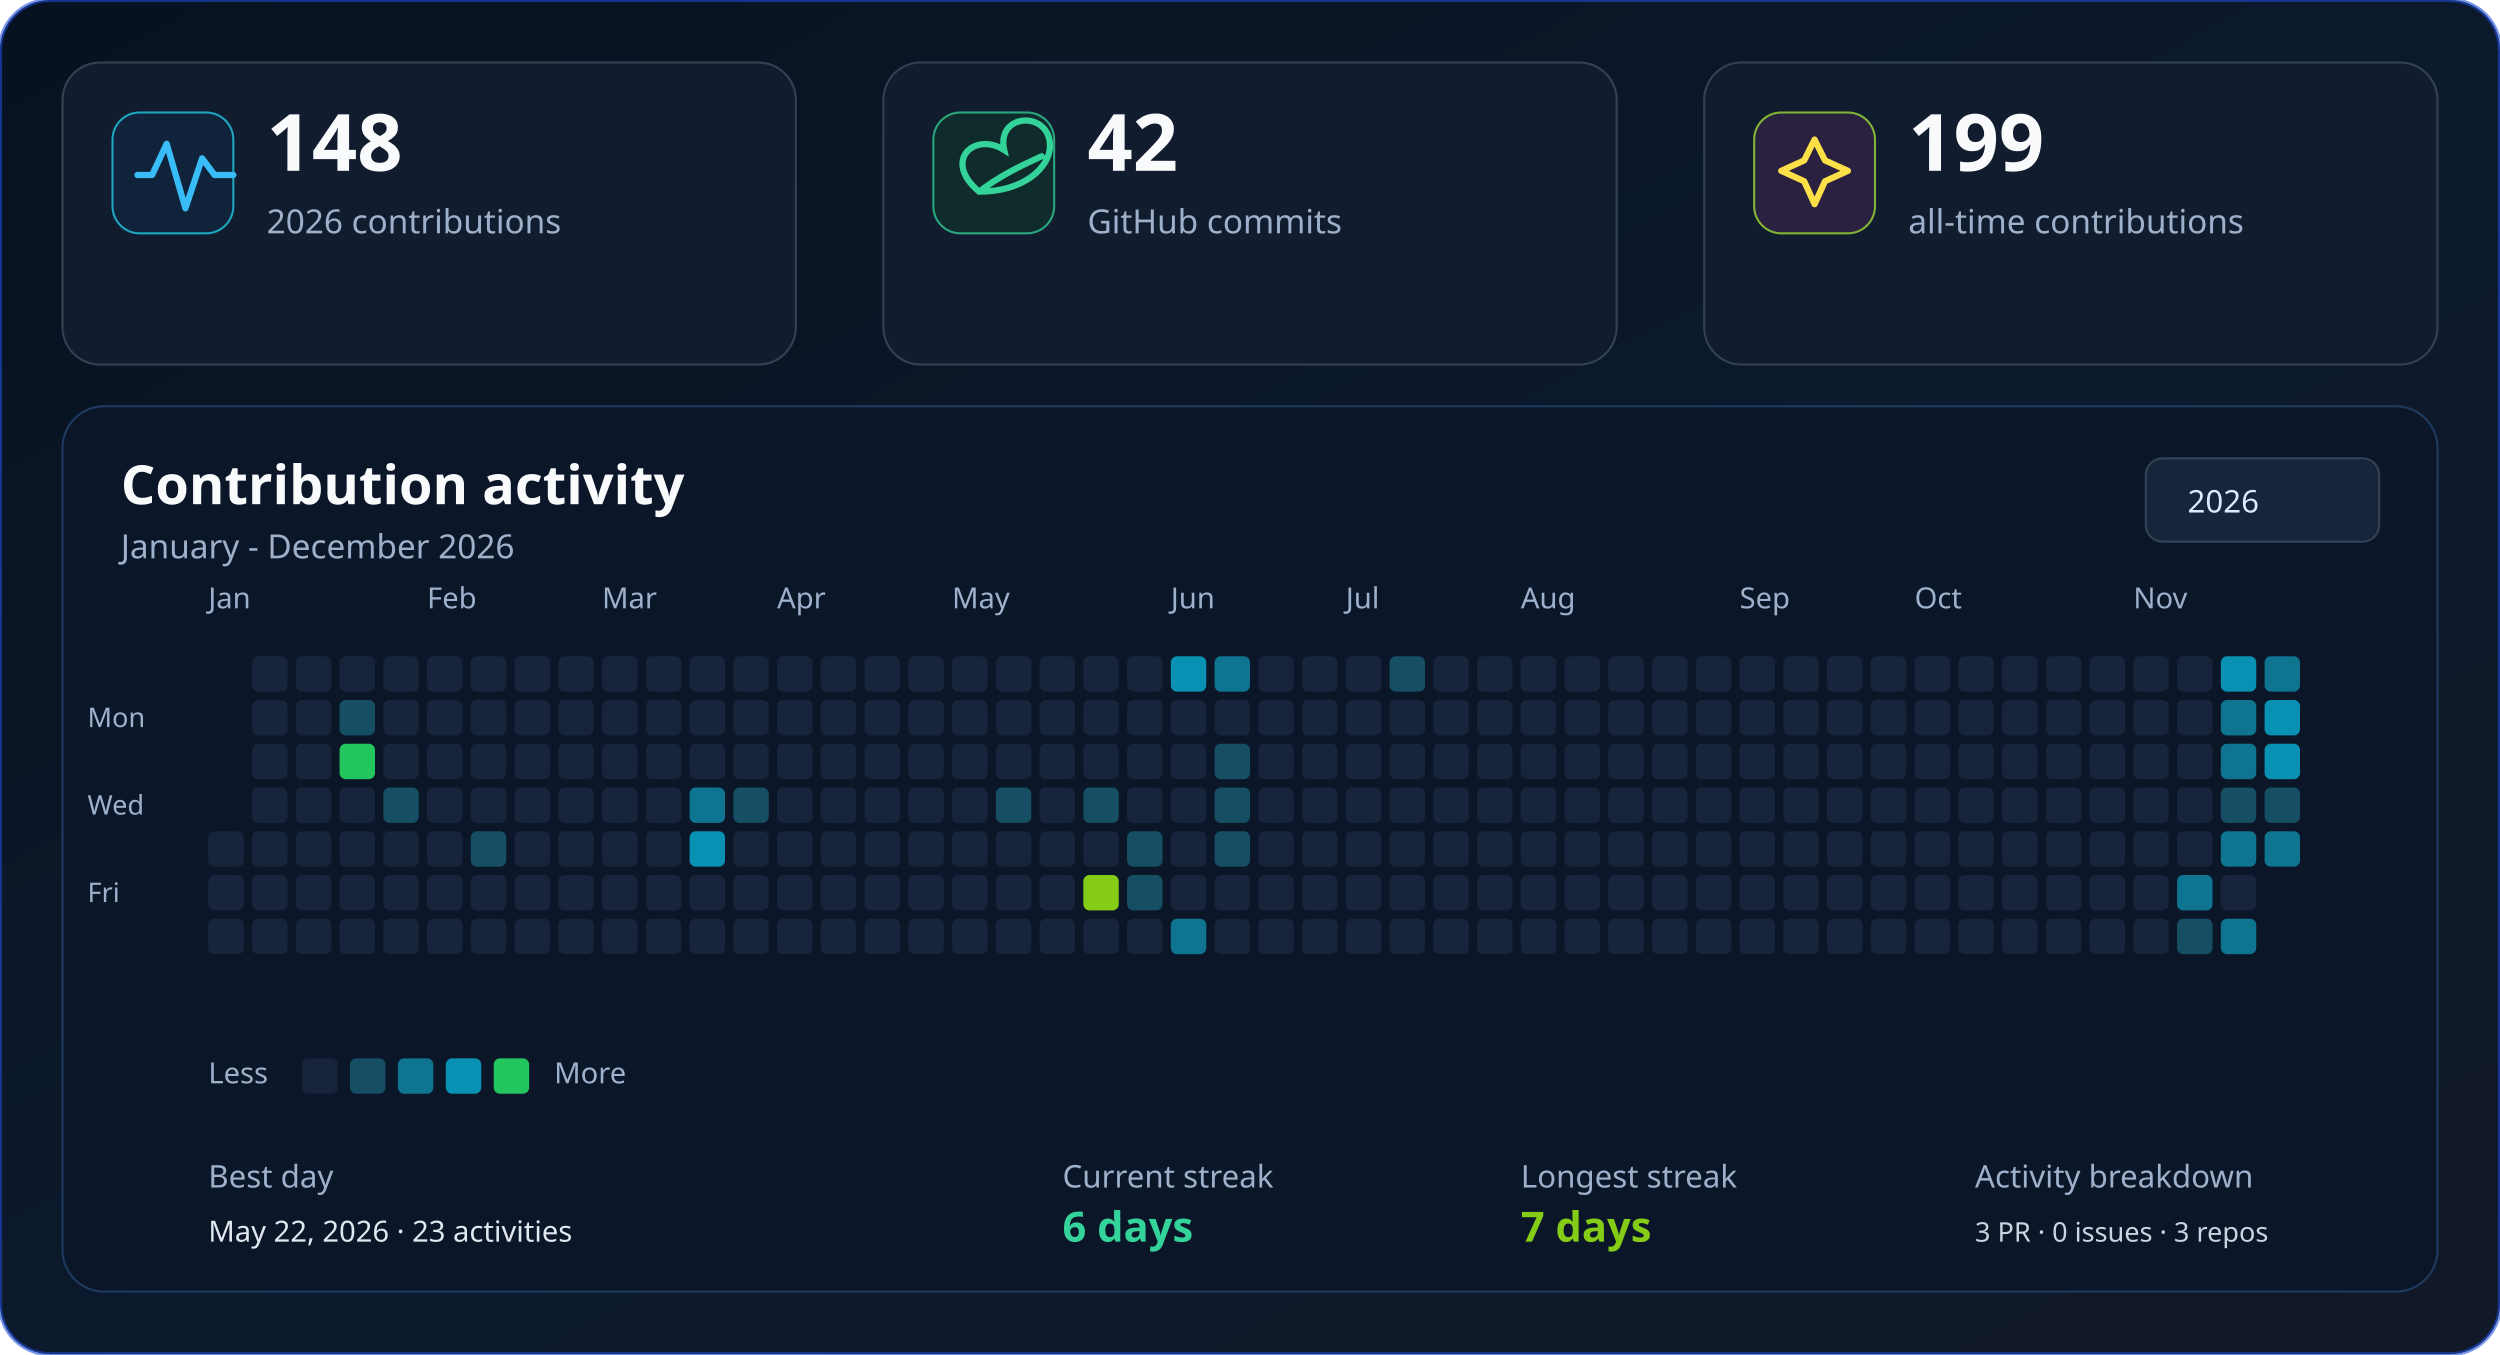
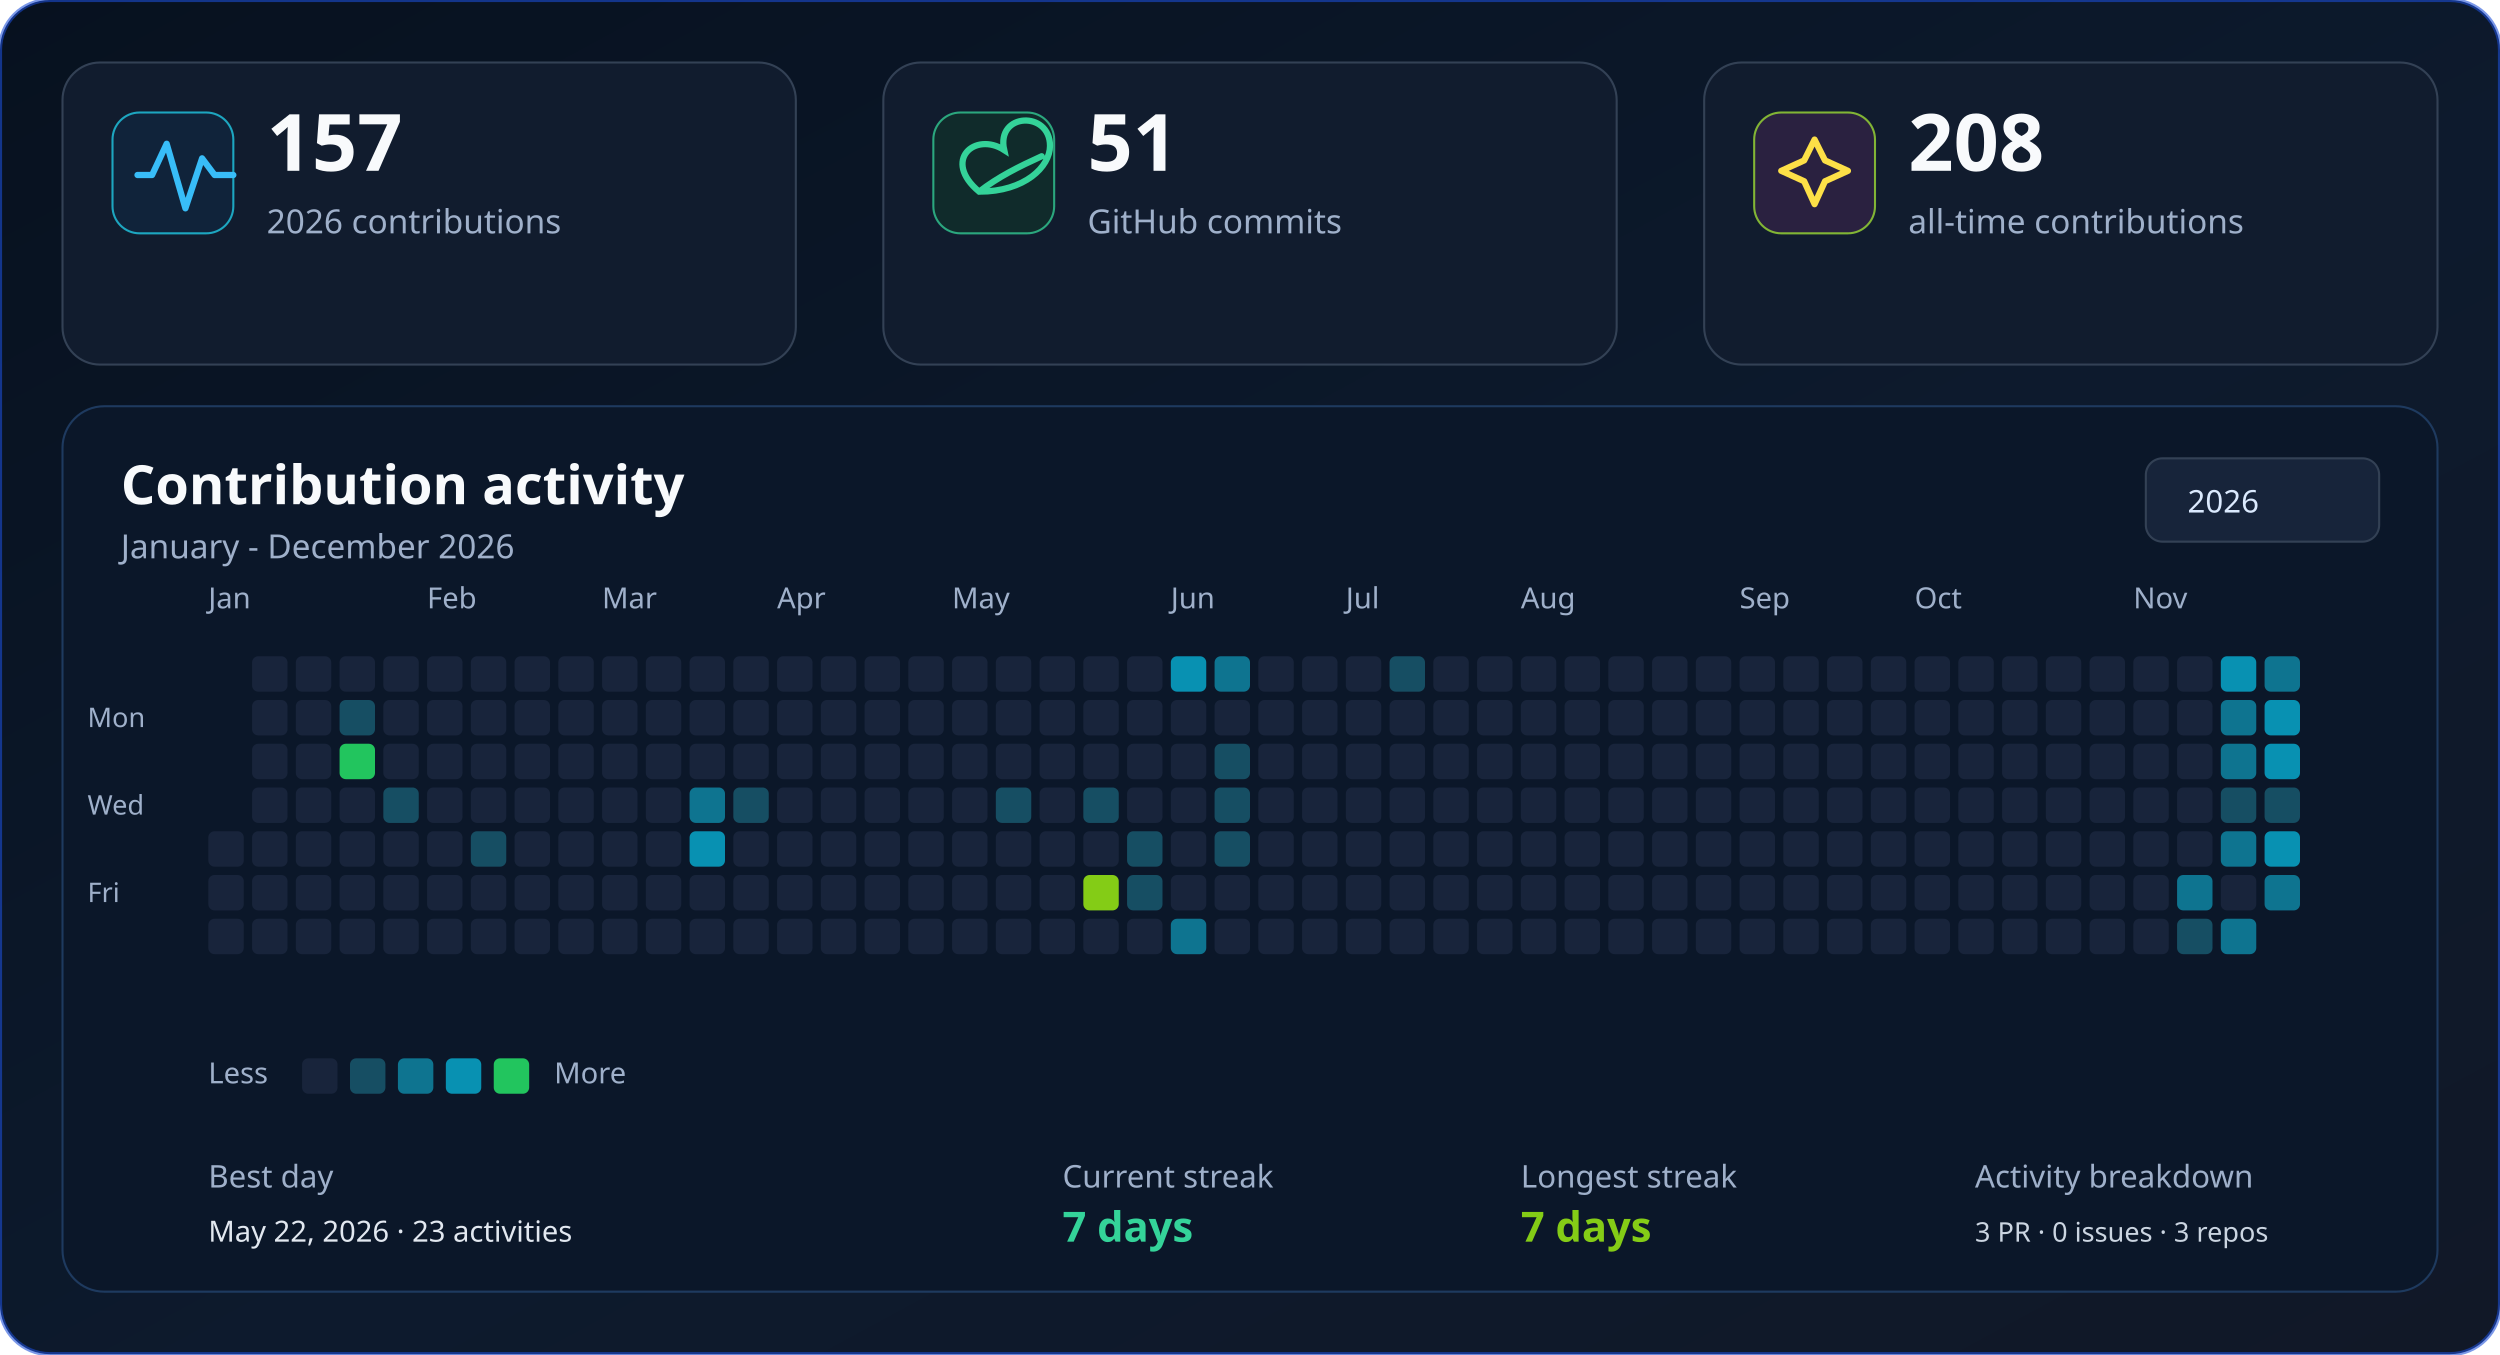
<svg xmlns="http://www.w3.org/2000/svg" width="1200" height="650" viewBox="0 0 1200 650" role="img" aria-labelledby="title desc">
  <defs>
    <linearGradient id="background" x1="0" y1="0" x2="1" y2="1">
      <stop stop-color="#07111f" />
      <stop offset=".55" stop-color="#0d1a2d" />
      <stop offset="1" stop-color="#111827" />
    </linearGradient>
    <linearGradient id="cyan" x1="0" y1="0" x2="1" y2="1">
      <stop stop-color="#22d3ee" />
      <stop offset="1" stop-color="#3b82f6" />
    </linearGradient>
  </defs>
  <rect width="1200" height="650" rx="24" fill="url(#background)" stroke="#1d4ed8" stroke-opacity=".58" stroke-width="2" />
  <g>
    <rect x="30" y="30" width="352" height="145" rx="18" fill="#111c2e" stroke="#334155" />
    <rect x="424" y="30" width="352" height="145" rx="18" fill="#111c2e" stroke="#334155" />
    <rect x="818" y="30" width="352" height="145" rx="18" fill="#111c2e" stroke="#334155" />
    <rect x="54" y="54" width="58" height="58" rx="13" fill="#10233a" stroke="#22d3ee" stroke-opacity=".75" />
    <path d="M66 84h7l7-15 9 31 8-24 6 8h9" fill="none" stroke="#38bdf8" stroke-width="3" stroke-linecap="round" stroke-linejoin="round" />
-     <text x="128" y="82" fill="#f8fafc" font-family="system-ui,sans-serif" font-size="38" font-weight="800">148</text>
+     <text x="128" y="82" fill="#f8fafc" font-family="system-ui,sans-serif" font-size="38" font-weight="800">157</text>
    <text x="128" y="112" fill="#9fb0ca" font-family="system-ui,sans-serif" font-size="16">2026 contributions</text>
    <rect x="448" y="54" width="58" height="58" rx="13" fill="#102b2b" stroke="#34d399" stroke-opacity=".75" />
    <path d="M470 92c-18-15-2-29 12-20-4-18 22-19 22-2 0 10-12 22-34 22zm0 0c9-7 19-12 30-17" fill="none" stroke="#34d399" stroke-width="3" stroke-linecap="round" />
-     <text x="522" y="82" fill="#f8fafc" font-family="system-ui,sans-serif" font-size="38" font-weight="800">42</text>
+     <text x="522" y="82" fill="#f8fafc" font-family="system-ui,sans-serif" font-size="38" font-weight="800">51</text>
    <text x="522" y="112" fill="#9fb0ca" font-family="system-ui,sans-serif" font-size="16">GitHub commits</text>
    <rect x="842" y="54" width="58" height="58" rx="13" fill="#2a2140" stroke="#a3e635" stroke-opacity=".75" />
    <path d="M871 67l5 10 11 5-11 5-5 11-5-11-11-5 11-5z" fill="none" stroke="#fde047" stroke-width="3" stroke-linejoin="round" />
-     <text x="916" y="82" fill="#f8fafc" font-family="system-ui,sans-serif" font-size="38" font-weight="800">199</text>
+     <text x="916" y="82" fill="#f8fafc" font-family="system-ui,sans-serif" font-size="38" font-weight="800">208</text>
    <text x="916" y="112" fill="#9fb0ca" font-family="system-ui,sans-serif" font-size="16">all-time contributions</text>
  </g>
  <rect x="30" y="195" width="1140" height="425" rx="20" fill="#0b1729" stroke="#1e3a5f" />
  <text x="58" y="242" fill="#f8fafc" font-family="system-ui,sans-serif" font-size="26" font-weight="800">Contribution activity</text>
  <text x="58" y="268" fill="#9fb0ca" font-family="system-ui,sans-serif" font-size="16">January - December 2026</text>
  <rect x="1030" y="220" width="112" height="40" rx="8" fill="#17243a" stroke="#334155" />
  <text x="1050" y="246" fill="#dbeafe" font-family="system-ui,sans-serif" font-size="15">2026</text>
  <text x="100" y="292" fill="#9fb0ca" font-family="system-ui,sans-serif" font-size="14">Jan</text>
  <text x="205" y="292" fill="#9fb0ca" font-family="system-ui,sans-serif" font-size="14">Feb</text>
  <text x="289" y="292" fill="#9fb0ca" font-family="system-ui,sans-serif" font-size="14">Mar</text>
  <text x="373" y="292" fill="#9fb0ca" font-family="system-ui,sans-serif" font-size="14">Apr</text>
  <text x="457" y="292" fill="#9fb0ca" font-family="system-ui,sans-serif" font-size="14">May</text>
  <text x="562" y="292" fill="#9fb0ca" font-family="system-ui,sans-serif" font-size="14">Jun</text>
  <text x="646" y="292" fill="#9fb0ca" font-family="system-ui,sans-serif" font-size="14">Jul</text>
  <text x="730" y="292" fill="#9fb0ca" font-family="system-ui,sans-serif" font-size="14">Aug</text>
  <text x="835" y="292" fill="#9fb0ca" font-family="system-ui,sans-serif" font-size="14">Sep</text>
  <text x="919" y="292" fill="#9fb0ca" font-family="system-ui,sans-serif" font-size="14">Oct</text>
  <text x="1024" y="292" fill="#9fb0ca" font-family="system-ui,sans-serif" font-size="14">Nov</text>
  <text x="42" y="349" fill="#9fb0ca" font-family="system-ui,sans-serif" font-size="13">Mon</text>
  <text x="42" y="391" fill="#9fb0ca" font-family="system-ui,sans-serif" font-size="13">Wed</text>
  <text x="42" y="433" fill="#9fb0ca" font-family="system-ui,sans-serif" font-size="13">Fri</text>
  <rect x="100" y="399" width="17" height="17" rx="3" fill="#18243b" />
  <rect x="100" y="420" width="17" height="17" rx="3" fill="#18243b" />
  <rect x="100" y="441" width="17" height="17" rx="3" fill="#18243b" />
  <rect x="121" y="315" width="17" height="17" rx="3" fill="#18243b" />
  <rect x="121" y="336" width="17" height="17" rx="3" fill="#18243b" />
  <rect x="121" y="357" width="17" height="17" rx="3" fill="#18243b" />
  <rect x="121" y="378" width="17" height="17" rx="3" fill="#18243b" />
  <rect x="121" y="399" width="17" height="17" rx="3" fill="#18243b" />
  <rect x="121" y="420" width="17" height="17" rx="3" fill="#18243b" />
  <rect x="121" y="441" width="17" height="17" rx="3" fill="#18243b" />
  <rect x="142" y="315" width="17" height="17" rx="3" fill="#18243b" />
  <rect x="142" y="336" width="17" height="17" rx="3" fill="#18243b" />
  <rect x="142" y="357" width="17" height="17" rx="3" fill="#18243b" />
  <rect x="142" y="378" width="17" height="17" rx="3" fill="#18243b" />
  <rect x="142" y="399" width="17" height="17" rx="3" fill="#18243b" />
  <rect x="142" y="420" width="17" height="17" rx="3" fill="#18243b" />
  <rect x="142" y="441" width="17" height="17" rx="3" fill="#18243b" />
  <rect x="163" y="315" width="17" height="17" rx="3" fill="#18243b" />
  <rect x="163" y="336" width="17" height="17" rx="3" fill="#164e63" />
  <rect x="163" y="357" width="17" height="17" rx="3" fill="#22c55e" />
  <rect x="163" y="378" width="17" height="17" rx="3" fill="#18243b" />
  <rect x="163" y="399" width="17" height="17" rx="3" fill="#18243b" />
  <rect x="163" y="420" width="17" height="17" rx="3" fill="#18243b" />
  <rect x="163" y="441" width="17" height="17" rx="3" fill="#18243b" />
  <rect x="184" y="315" width="17" height="17" rx="3" fill="#18243b" />
  <rect x="184" y="336" width="17" height="17" rx="3" fill="#18243b" />
  <rect x="184" y="357" width="17" height="17" rx="3" fill="#18243b" />
  <rect x="184" y="378" width="17" height="17" rx="3" fill="#164e63" />
  <rect x="184" y="399" width="17" height="17" rx="3" fill="#18243b" />
  <rect x="184" y="420" width="17" height="17" rx="3" fill="#18243b" />
  <rect x="184" y="441" width="17" height="17" rx="3" fill="#18243b" />
  <rect x="205" y="315" width="17" height="17" rx="3" fill="#18243b" />
  <rect x="205" y="336" width="17" height="17" rx="3" fill="#18243b" />
  <rect x="205" y="357" width="17" height="17" rx="3" fill="#18243b" />
  <rect x="205" y="378" width="17" height="17" rx="3" fill="#18243b" />
  <rect x="205" y="399" width="17" height="17" rx="3" fill="#18243b" />
  <rect x="205" y="420" width="17" height="17" rx="3" fill="#18243b" />
  <rect x="205" y="441" width="17" height="17" rx="3" fill="#18243b" />
  <rect x="226" y="315" width="17" height="17" rx="3" fill="#18243b" />
  <rect x="226" y="336" width="17" height="17" rx="3" fill="#18243b" />
  <rect x="226" y="357" width="17" height="17" rx="3" fill="#18243b" />
  <rect x="226" y="378" width="17" height="17" rx="3" fill="#18243b" />
  <rect x="226" y="399" width="17" height="17" rx="3" fill="#164e63" />
  <rect x="226" y="420" width="17" height="17" rx="3" fill="#18243b" />
  <rect x="226" y="441" width="17" height="17" rx="3" fill="#18243b" />
  <rect x="247" y="315" width="17" height="17" rx="3" fill="#18243b" />
  <rect x="247" y="336" width="17" height="17" rx="3" fill="#18243b" />
  <rect x="247" y="357" width="17" height="17" rx="3" fill="#18243b" />
  <rect x="247" y="378" width="17" height="17" rx="3" fill="#18243b" />
  <rect x="247" y="399" width="17" height="17" rx="3" fill="#18243b" />
  <rect x="247" y="420" width="17" height="17" rx="3" fill="#18243b" />
  <rect x="247" y="441" width="17" height="17" rx="3" fill="#18243b" />
  <rect x="268" y="315" width="17" height="17" rx="3" fill="#18243b" />
  <rect x="268" y="336" width="17" height="17" rx="3" fill="#18243b" />
  <rect x="268" y="357" width="17" height="17" rx="3" fill="#18243b" />
  <rect x="268" y="378" width="17" height="17" rx="3" fill="#18243b" />
  <rect x="268" y="399" width="17" height="17" rx="3" fill="#18243b" />
  <rect x="268" y="420" width="17" height="17" rx="3" fill="#18243b" />
  <rect x="268" y="441" width="17" height="17" rx="3" fill="#18243b" />
  <rect x="289" y="315" width="17" height="17" rx="3" fill="#18243b" />
  <rect x="289" y="336" width="17" height="17" rx="3" fill="#18243b" />
  <rect x="289" y="357" width="17" height="17" rx="3" fill="#18243b" />
  <rect x="289" y="378" width="17" height="17" rx="3" fill="#18243b" />
  <rect x="289" y="399" width="17" height="17" rx="3" fill="#18243b" />
  <rect x="289" y="420" width="17" height="17" rx="3" fill="#18243b" />
  <rect x="289" y="441" width="17" height="17" rx="3" fill="#18243b" />
  <rect x="310" y="315" width="17" height="17" rx="3" fill="#18243b" />
  <rect x="310" y="336" width="17" height="17" rx="3" fill="#18243b" />
  <rect x="310" y="357" width="17" height="17" rx="3" fill="#18243b" />
  <rect x="310" y="378" width="17" height="17" rx="3" fill="#18243b" />
  <rect x="310" y="399" width="17" height="17" rx="3" fill="#18243b" />
  <rect x="310" y="420" width="17" height="17" rx="3" fill="#18243b" />
  <rect x="310" y="441" width="17" height="17" rx="3" fill="#18243b" />
  <rect x="331" y="315" width="17" height="17" rx="3" fill="#18243b" />
  <rect x="331" y="336" width="17" height="17" rx="3" fill="#18243b" />
  <rect x="331" y="357" width="17" height="17" rx="3" fill="#18243b" />
  <rect x="331" y="378" width="17" height="17" rx="3" fill="#0e7490" />
  <rect x="331" y="399" width="17" height="17" rx="3" fill="#0891b2" />
  <rect x="331" y="420" width="17" height="17" rx="3" fill="#18243b" />
  <rect x="331" y="441" width="17" height="17" rx="3" fill="#18243b" />
  <rect x="352" y="315" width="17" height="17" rx="3" fill="#18243b" />
  <rect x="352" y="336" width="17" height="17" rx="3" fill="#18243b" />
  <rect x="352" y="357" width="17" height="17" rx="3" fill="#18243b" />
  <rect x="352" y="378" width="17" height="17" rx="3" fill="#164e63" />
  <rect x="352" y="399" width="17" height="17" rx="3" fill="#18243b" />
  <rect x="352" y="420" width="17" height="17" rx="3" fill="#18243b" />
  <rect x="352" y="441" width="17" height="17" rx="3" fill="#18243b" />
  <rect x="373" y="315" width="17" height="17" rx="3" fill="#18243b" />
  <rect x="373" y="336" width="17" height="17" rx="3" fill="#18243b" />
  <rect x="373" y="357" width="17" height="17" rx="3" fill="#18243b" />
  <rect x="373" y="378" width="17" height="17" rx="3" fill="#18243b" />
  <rect x="373" y="399" width="17" height="17" rx="3" fill="#18243b" />
  <rect x="373" y="420" width="17" height="17" rx="3" fill="#18243b" />
  <rect x="373" y="441" width="17" height="17" rx="3" fill="#18243b" />
  <rect x="394" y="315" width="17" height="17" rx="3" fill="#18243b" />
  <rect x="394" y="336" width="17" height="17" rx="3" fill="#18243b" />
  <rect x="394" y="357" width="17" height="17" rx="3" fill="#18243b" />
  <rect x="394" y="378" width="17" height="17" rx="3" fill="#18243b" />
  <rect x="394" y="399" width="17" height="17" rx="3" fill="#18243b" />
  <rect x="394" y="420" width="17" height="17" rx="3" fill="#18243b" />
  <rect x="394" y="441" width="17" height="17" rx="3" fill="#18243b" />
  <rect x="415" y="315" width="17" height="17" rx="3" fill="#18243b" />
  <rect x="415" y="336" width="17" height="17" rx="3" fill="#18243b" />
  <rect x="415" y="357" width="17" height="17" rx="3" fill="#18243b" />
  <rect x="415" y="378" width="17" height="17" rx="3" fill="#18243b" />
  <rect x="415" y="399" width="17" height="17" rx="3" fill="#18243b" />
  <rect x="415" y="420" width="17" height="17" rx="3" fill="#18243b" />
  <rect x="415" y="441" width="17" height="17" rx="3" fill="#18243b" />
  <rect x="436" y="315" width="17" height="17" rx="3" fill="#18243b" />
  <rect x="436" y="336" width="17" height="17" rx="3" fill="#18243b" />
  <rect x="436" y="357" width="17" height="17" rx="3" fill="#18243b" />
  <rect x="436" y="378" width="17" height="17" rx="3" fill="#18243b" />
  <rect x="436" y="399" width="17" height="17" rx="3" fill="#18243b" />
  <rect x="436" y="420" width="17" height="17" rx="3" fill="#18243b" />
  <rect x="436" y="441" width="17" height="17" rx="3" fill="#18243b" />
  <rect x="457" y="315" width="17" height="17" rx="3" fill="#18243b" />
  <rect x="457" y="336" width="17" height="17" rx="3" fill="#18243b" />
  <rect x="457" y="357" width="17" height="17" rx="3" fill="#18243b" />
  <rect x="457" y="378" width="17" height="17" rx="3" fill="#18243b" />
  <rect x="457" y="399" width="17" height="17" rx="3" fill="#18243b" />
  <rect x="457" y="420" width="17" height="17" rx="3" fill="#18243b" />
  <rect x="457" y="441" width="17" height="17" rx="3" fill="#18243b" />
  <rect x="478" y="315" width="17" height="17" rx="3" fill="#18243b" />
  <rect x="478" y="336" width="17" height="17" rx="3" fill="#18243b" />
  <rect x="478" y="357" width="17" height="17" rx="3" fill="#18243b" />
  <rect x="478" y="378" width="17" height="17" rx="3" fill="#164e63" />
  <rect x="478" y="399" width="17" height="17" rx="3" fill="#18243b" />
  <rect x="478" y="420" width="17" height="17" rx="3" fill="#18243b" />
  <rect x="478" y="441" width="17" height="17" rx="3" fill="#18243b" />
  <rect x="499" y="315" width="17" height="17" rx="3" fill="#18243b" />
  <rect x="499" y="336" width="17" height="17" rx="3" fill="#18243b" />
  <rect x="499" y="357" width="17" height="17" rx="3" fill="#18243b" />
  <rect x="499" y="378" width="17" height="17" rx="3" fill="#18243b" />
  <rect x="499" y="399" width="17" height="17" rx="3" fill="#18243b" />
  <rect x="499" y="420" width="17" height="17" rx="3" fill="#18243b" />
  <rect x="499" y="441" width="17" height="17" rx="3" fill="#18243b" />
  <rect x="520" y="315" width="17" height="17" rx="3" fill="#18243b" />
  <rect x="520" y="336" width="17" height="17" rx="3" fill="#18243b" />
  <rect x="520" y="357" width="17" height="17" rx="3" fill="#18243b" />
  <rect x="520" y="378" width="17" height="17" rx="3" fill="#164e63" />
  <rect x="520" y="399" width="17" height="17" rx="3" fill="#18243b" />
  <rect x="520" y="420" width="17" height="17" rx="3" fill="#84cc16" />
  <rect x="520" y="441" width="17" height="17" rx="3" fill="#18243b" />
  <rect x="541" y="315" width="17" height="17" rx="3" fill="#18243b" />
  <rect x="541" y="336" width="17" height="17" rx="3" fill="#18243b" />
  <rect x="541" y="357" width="17" height="17" rx="3" fill="#18243b" />
  <rect x="541" y="378" width="17" height="17" rx="3" fill="#18243b" />
  <rect x="541" y="399" width="17" height="17" rx="3" fill="#164e63" />
  <rect x="541" y="420" width="17" height="17" rx="3" fill="#164e63" />
  <rect x="541" y="441" width="17" height="17" rx="3" fill="#18243b" />
  <rect x="562" y="315" width="17" height="17" rx="3" fill="#0891b2" />
  <rect x="562" y="336" width="17" height="17" rx="3" fill="#18243b" />
  <rect x="562" y="357" width="17" height="17" rx="3" fill="#18243b" />
  <rect x="562" y="378" width="17" height="17" rx="3" fill="#18243b" />
  <rect x="562" y="399" width="17" height="17" rx="3" fill="#18243b" />
  <rect x="562" y="420" width="17" height="17" rx="3" fill="#18243b" />
  <rect x="562" y="441" width="17" height="17" rx="3" fill="#0e7490" />
  <rect x="583" y="315" width="17" height="17" rx="3" fill="#0e7490" />
  <rect x="583" y="336" width="17" height="17" rx="3" fill="#18243b" />
  <rect x="583" y="357" width="17" height="17" rx="3" fill="#164e63" />
  <rect x="583" y="378" width="17" height="17" rx="3" fill="#164e63" />
  <rect x="583" y="399" width="17" height="17" rx="3" fill="#164e63" />
  <rect x="583" y="420" width="17" height="17" rx="3" fill="#18243b" />
  <rect x="583" y="441" width="17" height="17" rx="3" fill="#18243b" />
  <rect x="604" y="315" width="17" height="17" rx="3" fill="#18243b" />
  <rect x="604" y="336" width="17" height="17" rx="3" fill="#18243b" />
  <rect x="604" y="357" width="17" height="17" rx="3" fill="#18243b" />
  <rect x="604" y="378" width="17" height="17" rx="3" fill="#18243b" />
  <rect x="604" y="399" width="17" height="17" rx="3" fill="#18243b" />
  <rect x="604" y="420" width="17" height="17" rx="3" fill="#18243b" />
  <rect x="604" y="441" width="17" height="17" rx="3" fill="#18243b" />
  <rect x="625" y="315" width="17" height="17" rx="3" fill="#18243b" />
  <rect x="625" y="336" width="17" height="17" rx="3" fill="#18243b" />
  <rect x="625" y="357" width="17" height="17" rx="3" fill="#18243b" />
  <rect x="625" y="378" width="17" height="17" rx="3" fill="#18243b" />
  <rect x="625" y="399" width="17" height="17" rx="3" fill="#18243b" />
  <rect x="625" y="420" width="17" height="17" rx="3" fill="#18243b" />
  <rect x="625" y="441" width="17" height="17" rx="3" fill="#18243b" />
  <rect x="646" y="315" width="17" height="17" rx="3" fill="#18243b" />
  <rect x="646" y="336" width="17" height="17" rx="3" fill="#18243b" />
  <rect x="646" y="357" width="17" height="17" rx="3" fill="#18243b" />
  <rect x="646" y="378" width="17" height="17" rx="3" fill="#18243b" />
  <rect x="646" y="399" width="17" height="17" rx="3" fill="#18243b" />
  <rect x="646" y="420" width="17" height="17" rx="3" fill="#18243b" />
  <rect x="646" y="441" width="17" height="17" rx="3" fill="#18243b" />
  <rect x="667" y="315" width="17" height="17" rx="3" fill="#164e63" />
  <rect x="667" y="336" width="17" height="17" rx="3" fill="#18243b" />
  <rect x="667" y="357" width="17" height="17" rx="3" fill="#18243b" />
  <rect x="667" y="378" width="17" height="17" rx="3" fill="#18243b" />
  <rect x="667" y="399" width="17" height="17" rx="3" fill="#18243b" />
  <rect x="667" y="420" width="17" height="17" rx="3" fill="#18243b" />
  <rect x="667" y="441" width="17" height="17" rx="3" fill="#18243b" />
  <rect x="688" y="315" width="17" height="17" rx="3" fill="#18243b" />
  <rect x="688" y="336" width="17" height="17" rx="3" fill="#18243b" />
  <rect x="688" y="357" width="17" height="17" rx="3" fill="#18243b" />
  <rect x="688" y="378" width="17" height="17" rx="3" fill="#18243b" />
  <rect x="688" y="399" width="17" height="17" rx="3" fill="#18243b" />
  <rect x="688" y="420" width="17" height="17" rx="3" fill="#18243b" />
  <rect x="688" y="441" width="17" height="17" rx="3" fill="#18243b" />
  <rect x="709" y="315" width="17" height="17" rx="3" fill="#18243b" />
  <rect x="709" y="336" width="17" height="17" rx="3" fill="#18243b" />
  <rect x="709" y="357" width="17" height="17" rx="3" fill="#18243b" />
  <rect x="709" y="378" width="17" height="17" rx="3" fill="#18243b" />
  <rect x="709" y="399" width="17" height="17" rx="3" fill="#18243b" />
  <rect x="709" y="420" width="17" height="17" rx="3" fill="#18243b" />
  <rect x="709" y="441" width="17" height="17" rx="3" fill="#18243b" />
  <rect x="730" y="315" width="17" height="17" rx="3" fill="#18243b" />
  <rect x="730" y="336" width="17" height="17" rx="3" fill="#18243b" />
  <rect x="730" y="357" width="17" height="17" rx="3" fill="#18243b" />
  <rect x="730" y="378" width="17" height="17" rx="3" fill="#18243b" />
  <rect x="730" y="399" width="17" height="17" rx="3" fill="#18243b" />
  <rect x="730" y="420" width="17" height="17" rx="3" fill="#18243b" />
  <rect x="730" y="441" width="17" height="17" rx="3" fill="#18243b" />
  <rect x="751" y="315" width="17" height="17" rx="3" fill="#18243b" />
  <rect x="751" y="336" width="17" height="17" rx="3" fill="#18243b" />
  <rect x="751" y="357" width="17" height="17" rx="3" fill="#18243b" />
  <rect x="751" y="378" width="17" height="17" rx="3" fill="#18243b" />
  <rect x="751" y="399" width="17" height="17" rx="3" fill="#18243b" />
  <rect x="751" y="420" width="17" height="17" rx="3" fill="#18243b" />
  <rect x="751" y="441" width="17" height="17" rx="3" fill="#18243b" />
  <rect x="772" y="315" width="17" height="17" rx="3" fill="#18243b" />
  <rect x="772" y="336" width="17" height="17" rx="3" fill="#18243b" />
  <rect x="772" y="357" width="17" height="17" rx="3" fill="#18243b" />
  <rect x="772" y="378" width="17" height="17" rx="3" fill="#18243b" />
  <rect x="772" y="399" width="17" height="17" rx="3" fill="#18243b" />
  <rect x="772" y="420" width="17" height="17" rx="3" fill="#18243b" />
  <rect x="772" y="441" width="17" height="17" rx="3" fill="#18243b" />
  <rect x="793" y="315" width="17" height="17" rx="3" fill="#18243b" />
  <rect x="793" y="336" width="17" height="17" rx="3" fill="#18243b" />
  <rect x="793" y="357" width="17" height="17" rx="3" fill="#18243b" />
  <rect x="793" y="378" width="17" height="17" rx="3" fill="#18243b" />
  <rect x="793" y="399" width="17" height="17" rx="3" fill="#18243b" />
  <rect x="793" y="420" width="17" height="17" rx="3" fill="#18243b" />
  <rect x="793" y="441" width="17" height="17" rx="3" fill="#18243b" />
  <rect x="814" y="315" width="17" height="17" rx="3" fill="#18243b" />
  <rect x="814" y="336" width="17" height="17" rx="3" fill="#18243b" />
  <rect x="814" y="357" width="17" height="17" rx="3" fill="#18243b" />
  <rect x="814" y="378" width="17" height="17" rx="3" fill="#18243b" />
  <rect x="814" y="399" width="17" height="17" rx="3" fill="#18243b" />
  <rect x="814" y="420" width="17" height="17" rx="3" fill="#18243b" />
  <rect x="814" y="441" width="17" height="17" rx="3" fill="#18243b" />
  <rect x="835" y="315" width="17" height="17" rx="3" fill="#18243b" />
  <rect x="835" y="336" width="17" height="17" rx="3" fill="#18243b" />
  <rect x="835" y="357" width="17" height="17" rx="3" fill="#18243b" />
  <rect x="835" y="378" width="17" height="17" rx="3" fill="#18243b" />
  <rect x="835" y="399" width="17" height="17" rx="3" fill="#18243b" />
  <rect x="835" y="420" width="17" height="17" rx="3" fill="#18243b" />
  <rect x="835" y="441" width="17" height="17" rx="3" fill="#18243b" />
  <rect x="856" y="315" width="17" height="17" rx="3" fill="#18243b" />
  <rect x="856" y="336" width="17" height="17" rx="3" fill="#18243b" />
  <rect x="856" y="357" width="17" height="17" rx="3" fill="#18243b" />
  <rect x="856" y="378" width="17" height="17" rx="3" fill="#18243b" />
  <rect x="856" y="399" width="17" height="17" rx="3" fill="#18243b" />
  <rect x="856" y="420" width="17" height="17" rx="3" fill="#18243b" />
  <rect x="856" y="441" width="17" height="17" rx="3" fill="#18243b" />
  <rect x="877" y="315" width="17" height="17" rx="3" fill="#18243b" />
  <rect x="877" y="336" width="17" height="17" rx="3" fill="#18243b" />
  <rect x="877" y="357" width="17" height="17" rx="3" fill="#18243b" />
  <rect x="877" y="378" width="17" height="17" rx="3" fill="#18243b" />
  <rect x="877" y="399" width="17" height="17" rx="3" fill="#18243b" />
  <rect x="877" y="420" width="17" height="17" rx="3" fill="#18243b" />
  <rect x="877" y="441" width="17" height="17" rx="3" fill="#18243b" />
  <rect x="898" y="315" width="17" height="17" rx="3" fill="#18243b" />
  <rect x="898" y="336" width="17" height="17" rx="3" fill="#18243b" />
  <rect x="898" y="357" width="17" height="17" rx="3" fill="#18243b" />
  <rect x="898" y="378" width="17" height="17" rx="3" fill="#18243b" />
  <rect x="898" y="399" width="17" height="17" rx="3" fill="#18243b" />
  <rect x="898" y="420" width="17" height="17" rx="3" fill="#18243b" />
  <rect x="898" y="441" width="17" height="17" rx="3" fill="#18243b" />
  <rect x="919" y="315" width="17" height="17" rx="3" fill="#18243b" />
  <rect x="919" y="336" width="17" height="17" rx="3" fill="#18243b" />
  <rect x="919" y="357" width="17" height="17" rx="3" fill="#18243b" />
  <rect x="919" y="378" width="17" height="17" rx="3" fill="#18243b" />
  <rect x="919" y="399" width="17" height="17" rx="3" fill="#18243b" />
  <rect x="919" y="420" width="17" height="17" rx="3" fill="#18243b" />
  <rect x="919" y="441" width="17" height="17" rx="3" fill="#18243b" />
  <rect x="940" y="315" width="17" height="17" rx="3" fill="#18243b" />
  <rect x="940" y="336" width="17" height="17" rx="3" fill="#18243b" />
  <rect x="940" y="357" width="17" height="17" rx="3" fill="#18243b" />
  <rect x="940" y="378" width="17" height="17" rx="3" fill="#18243b" />
  <rect x="940" y="399" width="17" height="17" rx="3" fill="#18243b" />
  <rect x="940" y="420" width="17" height="17" rx="3" fill="#18243b" />
  <rect x="940" y="441" width="17" height="17" rx="3" fill="#18243b" />
  <rect x="961" y="315" width="17" height="17" rx="3" fill="#18243b" />
  <rect x="961" y="336" width="17" height="17" rx="3" fill="#18243b" />
  <rect x="961" y="357" width="17" height="17" rx="3" fill="#18243b" />
  <rect x="961" y="378" width="17" height="17" rx="3" fill="#18243b" />
  <rect x="961" y="399" width="17" height="17" rx="3" fill="#18243b" />
  <rect x="961" y="420" width="17" height="17" rx="3" fill="#18243b" />
  <rect x="961" y="441" width="17" height="17" rx="3" fill="#18243b" />
  <rect x="982" y="315" width="17" height="17" rx="3" fill="#18243b" />
  <rect x="982" y="336" width="17" height="17" rx="3" fill="#18243b" />
  <rect x="982" y="357" width="17" height="17" rx="3" fill="#18243b" />
  <rect x="982" y="378" width="17" height="17" rx="3" fill="#18243b" />
  <rect x="982" y="399" width="17" height="17" rx="3" fill="#18243b" />
  <rect x="982" y="420" width="17" height="17" rx="3" fill="#18243b" />
  <rect x="982" y="441" width="17" height="17" rx="3" fill="#18243b" />
  <rect x="1003" y="315" width="17" height="17" rx="3" fill="#18243b" />
  <rect x="1003" y="336" width="17" height="17" rx="3" fill="#18243b" />
  <rect x="1003" y="357" width="17" height="17" rx="3" fill="#18243b" />
  <rect x="1003" y="378" width="17" height="17" rx="3" fill="#18243b" />
  <rect x="1003" y="399" width="17" height="17" rx="3" fill="#18243b" />
  <rect x="1003" y="420" width="17" height="17" rx="3" fill="#18243b" />
  <rect x="1003" y="441" width="17" height="17" rx="3" fill="#18243b" />
  <rect x="1024" y="315" width="17" height="17" rx="3" fill="#18243b" />
  <rect x="1024" y="336" width="17" height="17" rx="3" fill="#18243b" />
  <rect x="1024" y="357" width="17" height="17" rx="3" fill="#18243b" />
  <rect x="1024" y="378" width="17" height="17" rx="3" fill="#18243b" />
  <rect x="1024" y="399" width="17" height="17" rx="3" fill="#18243b" />
  <rect x="1024" y="420" width="17" height="17" rx="3" fill="#18243b" />
  <rect x="1024" y="441" width="17" height="17" rx="3" fill="#18243b" />
  <rect x="1045" y="315" width="17" height="17" rx="3" fill="#18243b" />
  <rect x="1045" y="336" width="17" height="17" rx="3" fill="#18243b" />
  <rect x="1045" y="357" width="17" height="17" rx="3" fill="#18243b" />
  <rect x="1045" y="378" width="17" height="17" rx="3" fill="#18243b" />
  <rect x="1045" y="399" width="17" height="17" rx="3" fill="#18243b" />
  <rect x="1045" y="420" width="17" height="17" rx="3" fill="#0e7490" />
  <rect x="1045" y="441" width="17" height="17" rx="3" fill="#164e63" />
  <rect x="1066" y="315" width="17" height="17" rx="3" fill="#0891b2" />
  <rect x="1066" y="336" width="17" height="17" rx="3" fill="#0e7490" />
  <rect x="1066" y="357" width="17" height="17" rx="3" fill="#0e7490" />
  <rect x="1066" y="378" width="17" height="17" rx="3" fill="#164e63" />
  <rect x="1066" y="399" width="17" height="17" rx="3" fill="#0e7490" />
  <rect x="1066" y="420" width="17" height="17" rx="3" fill="#18243b" />
  <rect x="1066" y="441" width="17" height="17" rx="3" fill="#0e7490" />
  <rect x="1087" y="315" width="17" height="17" rx="3" fill="#0e7490" />
  <rect x="1087" y="336" width="17" height="17" rx="3" fill="#0891b2" />
  <rect x="1087" y="357" width="17" height="17" rx="3" fill="#0891b2" />
  <rect x="1087" y="378" width="17" height="17" rx="3" fill="#164e63" />
-   <rect x="1087" y="399" width="17" height="17" rx="3" fill="#0e7490" />
+   <rect x="1087" y="399" width="17" height="17" rx="3" fill="#0891b2" />
+   <rect x="1087" y="420" width="17" height="17" rx="3" fill="#0e7490" />
  <text x="100" y="520" fill="#9fb0ca" font-family="system-ui,sans-serif" font-size="14">Less</text>
  <rect x="145" y="508" width="17" height="17" rx="3" fill="#18243b" />
  <rect x="168" y="508" width="17" height="17" rx="3" fill="#164e63" />
  <rect x="191" y="508" width="17" height="17" rx="3" fill="#0e7490" />
  <rect x="214" y="508" width="17" height="17" rx="3" fill="#0891b2" />
  <rect x="237" y="508" width="17" height="17" rx="3" fill="#22c55e" />
  <text x="266" y="520" fill="#9fb0ca" font-family="system-ui,sans-serif" font-size="14">More</text>
  <text x="100" y="570" fill="#9fb0ca" font-family="system-ui,sans-serif" font-size="15">Best day</text>
  <text x="100" y="596" fill="#e2e8f0" font-family="system-ui,sans-serif" font-size="14">May 22, 2026 · 23 activities</text>
  <text x="510" y="570" fill="#9fb0ca" font-family="system-ui,sans-serif" font-size="15">Current streak</text>
-   <text x="510" y="596" fill="#34d399" font-family="system-ui,sans-serif" font-size="20" font-weight="800">6 days</text>
+   <text x="510" y="596" fill="#34d399" font-family="system-ui,sans-serif" font-size="20" font-weight="800">7 days</text>
  <text x="730" y="570" fill="#9fb0ca" font-family="system-ui,sans-serif" font-size="15">Longest streak</text>
  <text x="730" y="596" fill="#84cc16" font-family="system-ui,sans-serif" font-size="20" font-weight="800">7 days</text>
  <text x="948" y="570" fill="#9fb0ca" font-family="system-ui,sans-serif" font-size="15">Activity breakdown</text>
  <text x="948" y="596" fill="#cbd5e1" font-family="system-ui,sans-serif" font-size="13">3 PR · 0 issues · 3 repos</text>
</svg>
